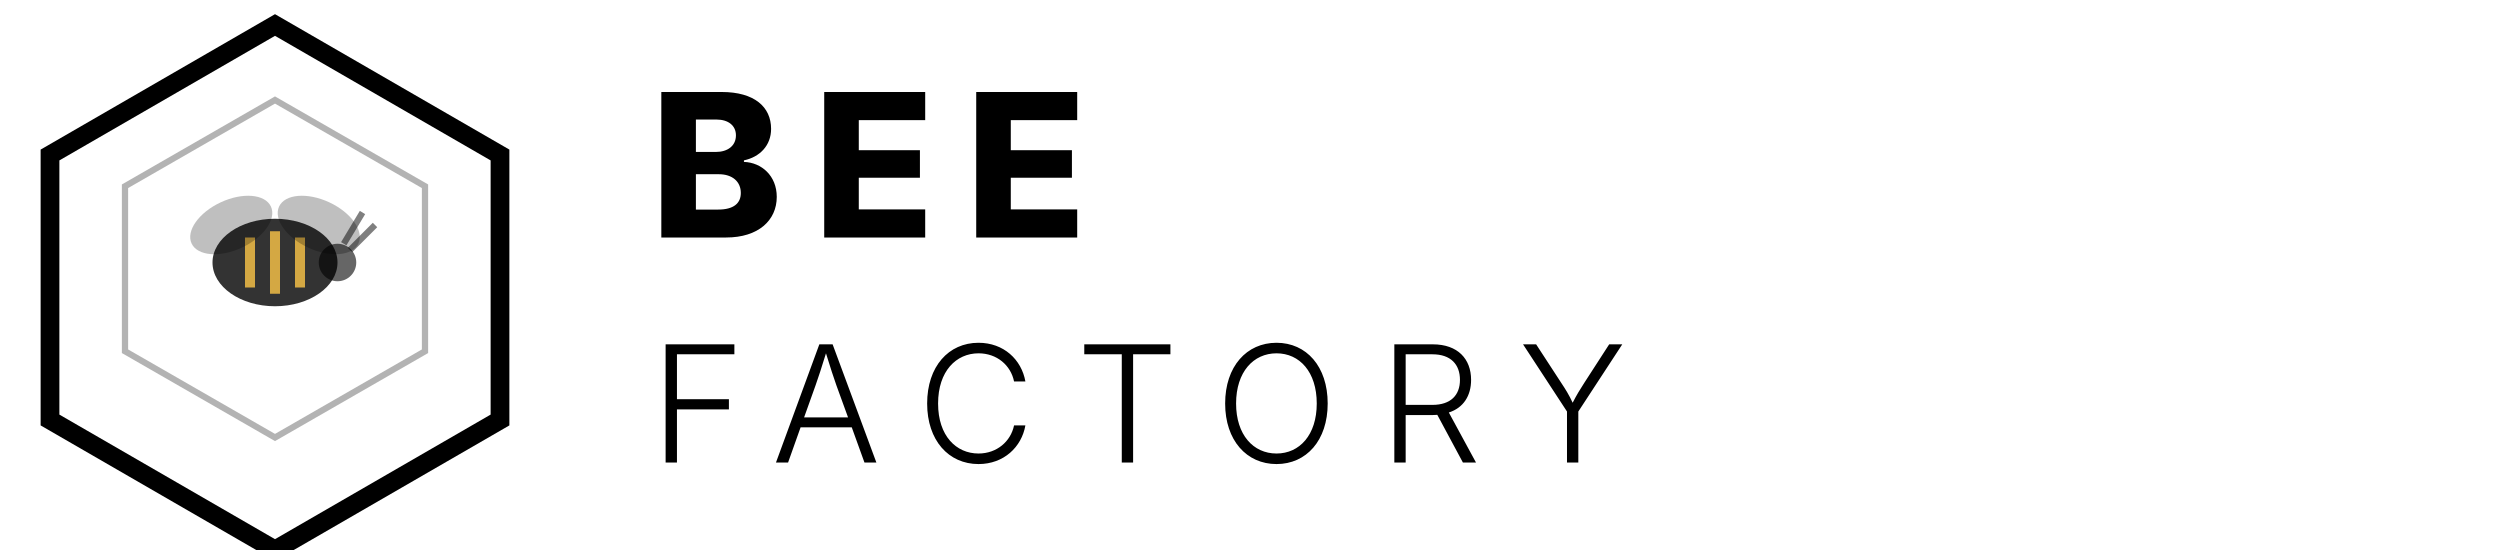
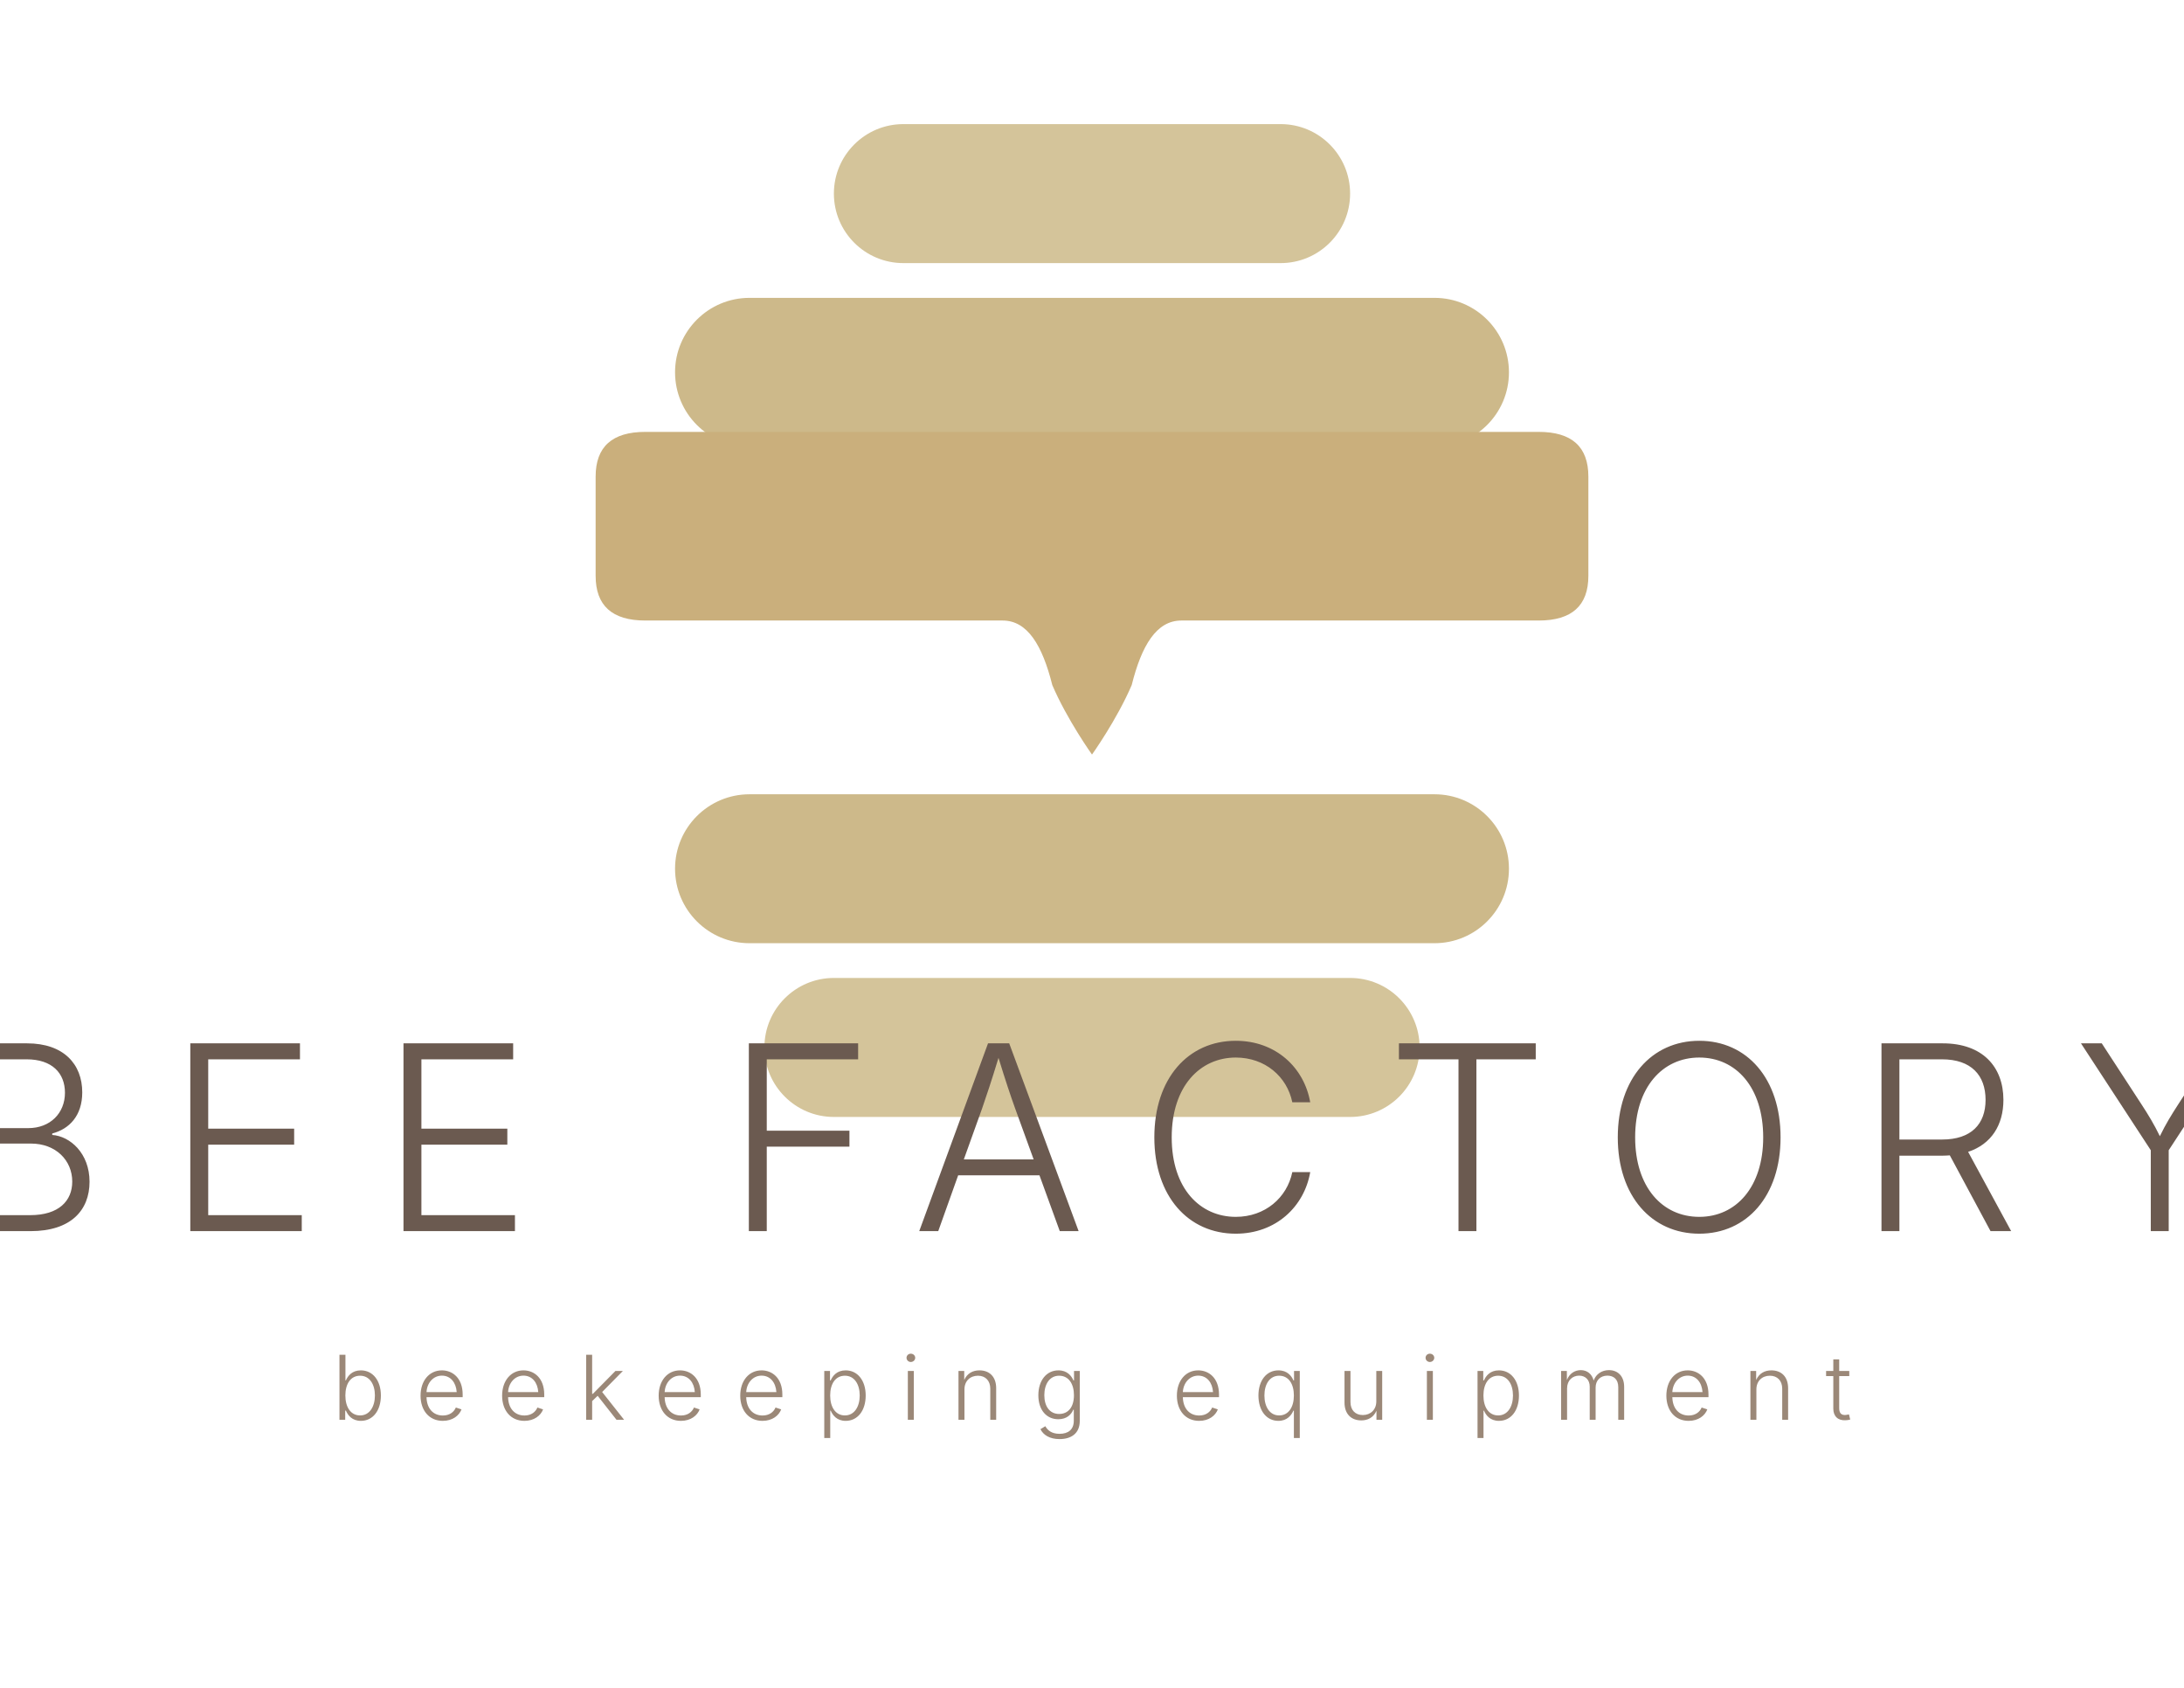
- <svg xmlns="http://www.w3.org/2000/svg" viewBox="0 0 200 44" fill="none">
-   <g transform="translate(0, 0)">
-     <path d="M22 2L40 12.4V33.6L22 44L4 33.6V12.4L22 2Z" stroke="currentColor" stroke-width="1.5" fill="none" />
-     <path d="M22 8L34 14.9V28.1L22 35L10 28.1V14.9L22 8Z" stroke="currentColor" stroke-width="0.5" fill="none" opacity="0.3" />
-     <ellipse cx="22" cy="21" rx="5" ry="3.5" fill="currentColor" opacity="0.8" />
-     <line x1="20" y1="19" x2="20" y2="23" stroke="#D4A843" stroke-width="0.8" />
-     <line x1="22" y1="18.5" x2="22" y2="23.5" stroke="#D4A843" stroke-width="0.8" />
-     <line x1="24" y1="19" x2="24" y2="23" stroke="#D4A843" stroke-width="0.8" />
-     <ellipse cx="18.5" cy="18" rx="3.5" ry="2" fill="currentColor" opacity="0.25" transform="rotate(-25 18.5 18)" />
-     <ellipse cx="25.5" cy="18" rx="3.5" ry="2" fill="currentColor" opacity="0.25" transform="rotate(25 25.5 18)" />
-     <circle cx="27" cy="21" r="1.5" fill="currentColor" opacity="0.6" />
-     <line x1="27.5" y1="19.5" x2="29" y2="17" stroke="currentColor" stroke-width="0.5" opacity="0.5" />
-     <line x1="28" y1="20" x2="30" y2="18" stroke="currentColor" stroke-width="0.5" opacity="0.5" />
+ <svg xmlns="http://www.w3.org/2000/svg" viewBox="0 0 440 340" width="440" height="340">
+   <g transform="translate(220, 130)">
+     <rect x="-52" y="-105" width="104" height="28" rx="14" fill="#D4C49A" />
+     <rect x="-84" y="-70" width="168" height="30" rx="15" fill="#CDB98A" />
+     <path d="       M-100,-34 Q-100,-43 -90,-43 L90,-43 Q100,-43 100,-34       L100,-14 Q100,-5 90,-5       L18,-5 C13,-5 10,0 8,8 C5,15 0,22 0,22       C0,22 -5,15 -8,8 C-10,0 -13,-5 -18,-5       L-90,-5 Q-100,-5 -100,-14 Z" fill="#CAAF7C" />
+     <rect x="-84" y="30" width="168" height="30" rx="15" fill="#CDB98A" />
+     <rect x="-66" y="67" width="132" height="28" rx="14" fill="#D4C49A" />
  </g>
-   <text x="52" y="19" font-family="Inter, system-ui, sans-serif" font-size="16" font-weight="800" fill="currentColor" letter-spacing="0.15em">BEE</text>
-   <text x="52" y="37" font-family="Inter, system-ui, sans-serif" font-size="13" font-weight="300" fill="currentColor" letter-spacing="0.25em">FACTORY</text>
+   <text x="220" y="248" text-anchor="middle" font-family="'Inter', 'Helvetica Neue', Arial, sans-serif" font-size="52" font-weight="300" letter-spacing="12" fill="#6B5A50">BEE FACTORY</text>
+   <text x="220" y="286" text-anchor="middle" font-family="'Inter', 'Helvetica Neue', Arial, sans-serif" font-size="18" font-weight="300" letter-spacing="6" fill="#9B8878">beekeeping equipment</text>
</svg>
